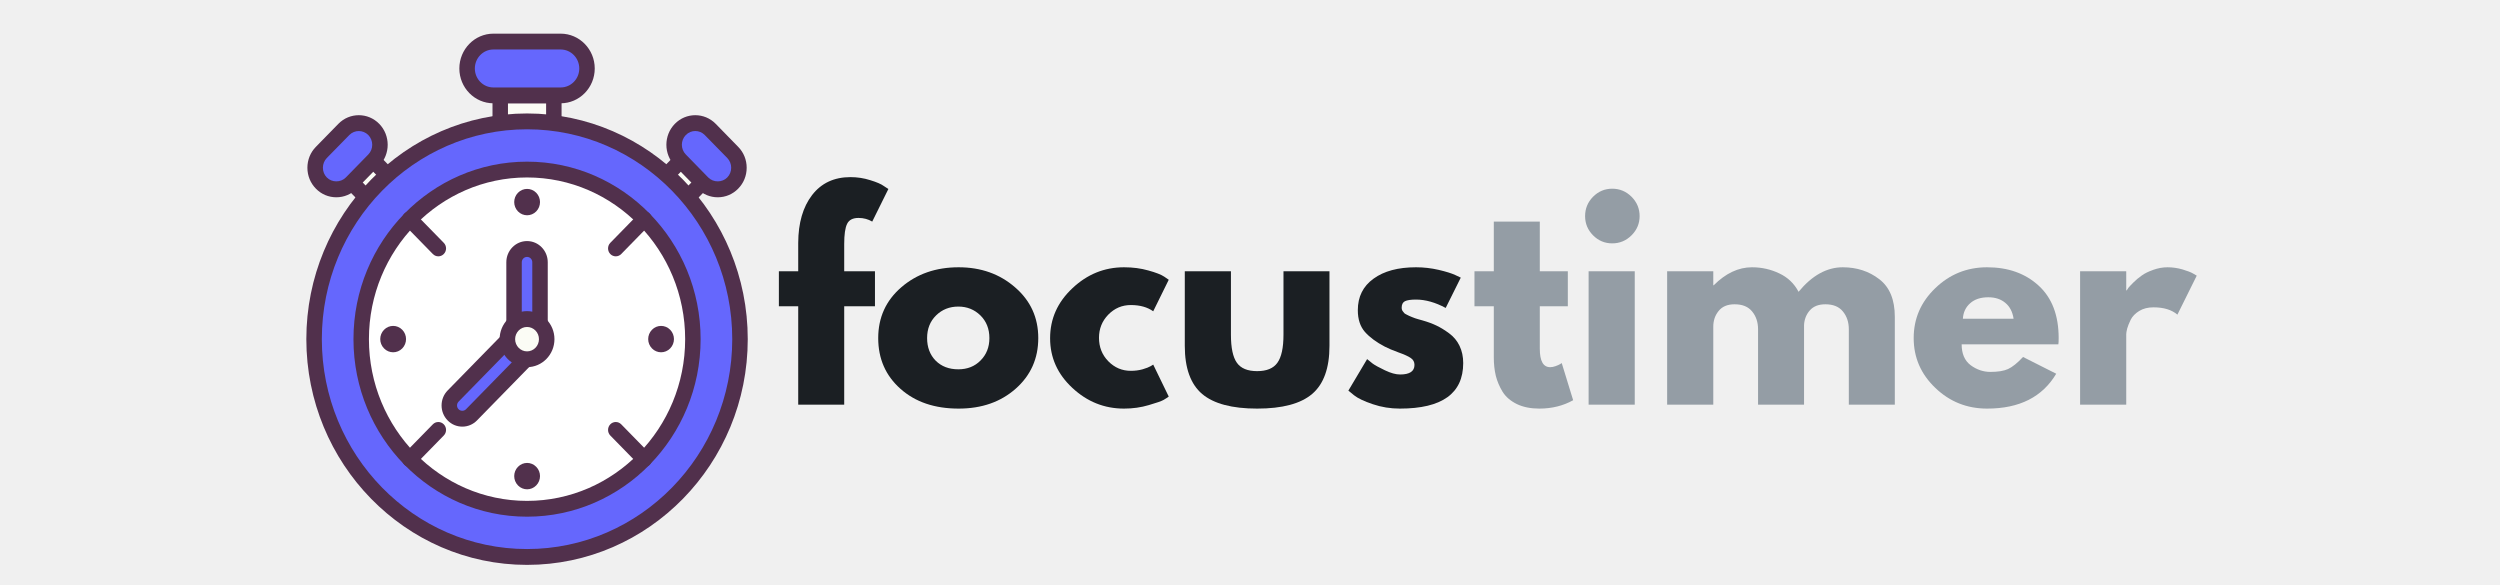
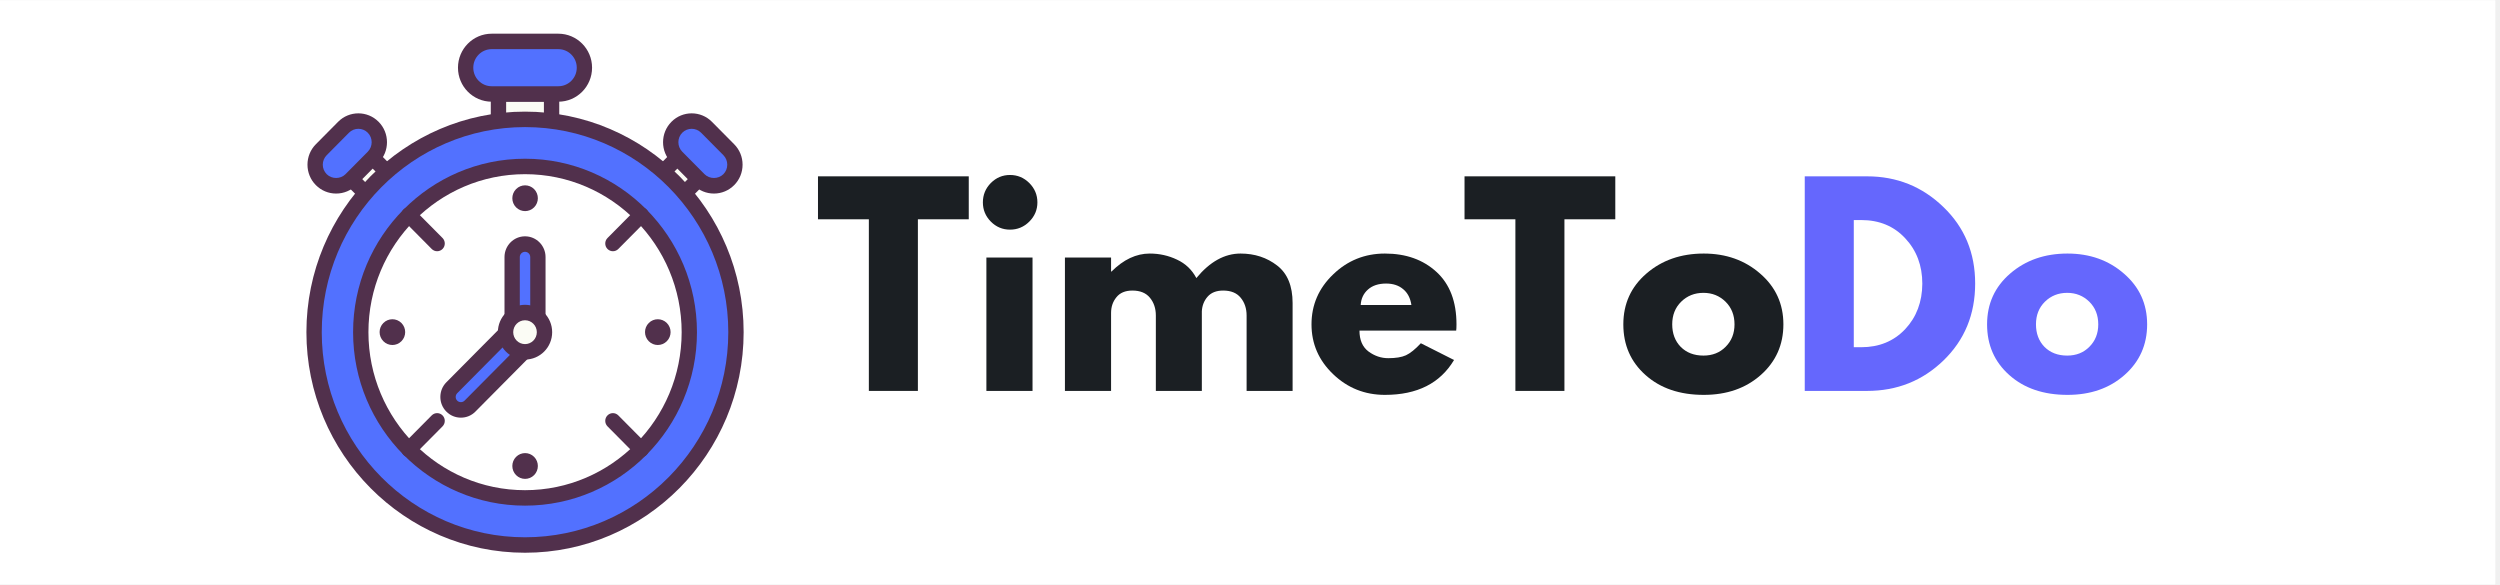
<svg xmlns="http://www.w3.org/2000/svg" width="342" zoomAndPan="magnify" viewBox="0 0 256.5 60" height="80" preserveAspectRatio="xMidYMid meet" version="1.0">
  <defs>
    <g />
-     <clipPath id="ff6c16f9f4">
-       <path d="M 47 3.465 L 62 3.465 L 62 11 L 47 11 Z M 47 3.465 " clip-rule="nonzero" />
+     <clipPath id="ee75128b57">
+       <path d="M 0 0.059 L 256 0.059 L 256 59.941 L 0 59.941 Z M 0 0.059 " clip-rule="nonzero" />
    </clipPath>
-     <clipPath id="2e2099e3d9">
-       <path d="M 31.367 11 L 40 11 L 40 21 L 31.367 21 Z M 31.367 11 " clip-rule="nonzero" />
+     <clipPath id="f413bdd2ae">
+       <path d="M 46 3.465 L 61 3.465 L 61 11 L 46 11 Z M 46 3.465 " clip-rule="nonzero" />
    </clipPath>
-     <clipPath id="f7c59c7a23">
-       <path d="M 68 11 L 76.781 11 L 76.781 21 L 68 21 Z M 68 11 " clip-rule="nonzero" />
+     <clipPath id="7e7f7d62b1">
+       <path d="M 31.367 11 L 40 11 L 40 20 L 31.367 20 Z M 31.367 11 " clip-rule="nonzero" />
    </clipPath>
-     <clipPath id="65f2c49026">
-       <path d="M 32 12 L 76 12 L 76 57.961 L 32 57.961 Z M 32 12 " clip-rule="nonzero" />
+     <clipPath id="babbc86aa0">
+       <path d="M 68 11 L 76.367 11 L 76.367 20 L 68 20 Z M 68 11 " clip-rule="nonzero" />
    </clipPath>
-     <clipPath id="b0eb394f19">
-       <path d="M 31.367 11 L 76.781 11 L 76.781 57.961 L 31.367 57.961 Z M 31.367 11 " clip-rule="nonzero" />
+     <clipPath id="56e4c3adf2">
+       <path d="M 31.367 11 L 76.367 11 L 76.367 56.715 L 31.367 56.715 Z M 31.367 11 " clip-rule="nonzero" />
    </clipPath>
  </defs>
-   <path fill="#fbfcf5" d="M 56.824 13.191 L 51.324 13.191 L 51.324 8.348 L 56.824 8.348 L 56.824 13.191 " fill-opacity="1" fill-rule="nonzero" />
-   <path fill="#51304c" d="M 52.117 12.379 L 56.031 12.379 L 56.031 10.598 L 52.117 10.598 Z M 56.824 14 L 51.324 14 C 50.887 14 50.531 13.637 50.531 13.191 L 50.531 9.785 C 50.531 9.34 50.887 8.973 51.324 8.973 L 56.824 8.973 C 57.262 8.973 57.617 9.34 57.617 9.785 L 57.617 13.191 C 57.617 13.637 57.262 14 56.824 14 " fill-opacity="1" fill-rule="nonzero" />
-   <path fill="#6567fd" d="M 57.527 9.785 L 50.621 9.785 C 49.129 9.785 47.922 8.551 47.922 7.027 C 47.922 5.504 49.129 4.266 50.621 4.266 L 57.527 4.266 C 59.02 4.266 60.227 5.504 60.227 7.027 C 60.227 8.551 59.02 9.785 57.527 9.785 " fill-opacity="1" fill-rule="nonzero" />
-   <g clip-path="url(#ff6c16f9f4)">
-     <path fill="#51304c" d="M 50.621 5.078 C 49.57 5.078 48.719 5.953 48.719 7.027 C 48.719 8.102 49.57 8.973 50.621 8.973 L 57.527 8.973 C 58.578 8.973 59.434 8.102 59.434 7.027 C 59.434 5.953 58.578 5.078 57.527 5.078 Z M 57.527 10.598 L 50.621 10.598 C 48.695 10.598 47.129 8.996 47.129 7.027 C 47.129 5.059 48.695 3.453 50.621 3.453 L 57.527 3.453 C 59.453 3.453 61.02 5.059 61.02 7.027 C 61.02 8.996 59.453 10.598 57.527 10.598 " fill-opacity="1" fill-rule="nonzero" />
+   <g clip-path="url(#ee75128b57)">
+     <path fill="#ffffff" d="M 0 0.059 L 256.5 0.059 L 256.5 67.559 L 0 67.559 Z M 0 0.059 " fill-opacity="1" fill-rule="nonzero" />
+     <path fill="#ffffff" d="M 0 0.059 L 256.5 0.059 L 256.5 60.059 L 0 60.059 Z M 0 0.059 " fill-opacity="1" fill-rule="nonzero" />
+     <path fill="#ffffff" d="M 0 0.059 L 256.5 0.059 L 256.5 60.059 L 0 60.059 Z M 0 0.059 " fill-opacity="1" fill-rule="nonzero" />
  </g>
-   <path fill="#fbfcf5" d="M 67.605 18.773 L 69.809 21.023 L 72.906 17.859 L 70.703 15.605 L 67.605 18.773 " fill-opacity="1" fill-rule="nonzero" />
-   <path fill="#51304c" d="M 68.73 18.773 L 69.809 19.875 L 71.785 17.859 L 70.703 16.754 Z M 69.809 21.836 C 69.598 21.836 69.395 21.75 69.246 21.598 L 67.047 19.348 C 66.734 19.031 66.734 18.516 67.047 18.199 L 70.141 15.031 C 70.453 14.715 70.957 14.715 71.266 15.031 L 73.465 17.281 C 73.777 17.598 73.777 18.113 73.465 18.43 L 70.371 21.598 C 70.223 21.75 70.02 21.836 69.809 21.836 " fill-opacity="1" fill-rule="nonzero" />
-   <path fill="#fbfcf5" d="M 40.543 18.773 L 38.34 21.023 L 35.242 17.859 L 37.445 15.605 L 40.543 18.773 " fill-opacity="1" fill-rule="nonzero" />
-   <path fill="#51304c" d="M 36.363 17.859 L 38.34 19.875 L 39.422 18.773 L 37.445 16.754 Z M 38.34 21.836 C 38.129 21.836 37.926 21.75 37.777 21.598 L 34.684 18.43 C 34.371 18.113 34.371 17.598 34.684 17.281 L 36.883 15.031 C 37.191 14.715 37.695 14.715 38.008 15.031 L 41.102 18.199 C 41.414 18.516 41.414 19.031 41.102 19.348 L 38.902 21.598 C 38.754 21.75 38.551 21.836 38.34 21.836 " fill-opacity="1" fill-rule="nonzero" />
-   <path fill="#6567fd" d="M 38.348 16.426 L 36.043 18.781 C 35.195 19.648 33.82 19.648 32.973 18.781 C 32.121 17.914 32.121 16.508 32.973 15.641 L 35.277 13.281 C 36.125 12.414 37.5 12.414 38.348 13.281 C 39.195 14.148 39.195 15.555 38.348 16.426 " fill-opacity="1" fill-rule="nonzero" />
-   <g clip-path="url(#2e2099e3d9)">
-     <path fill="#51304c" d="M 38.348 16.426 L 38.352 16.426 Z M 36.812 13.445 C 36.461 13.445 36.105 13.582 35.84 13.855 L 33.531 16.211 C 33.27 16.48 33.129 16.836 33.129 17.211 C 33.129 17.586 33.27 17.941 33.531 18.207 C 34.051 18.742 34.961 18.742 35.484 18.207 L 37.789 15.848 C 38.324 15.301 38.324 14.406 37.789 13.855 C 37.52 13.582 37.164 13.445 36.812 13.445 Z M 34.508 20.242 C 33.715 20.242 32.969 19.93 32.41 19.355 C 31.848 18.785 31.539 18.02 31.539 17.211 C 31.539 16.402 31.848 15.637 32.41 15.066 L 34.715 12.707 C 35.871 11.523 37.754 11.523 38.91 12.707 C 40.066 13.891 40.066 15.816 38.91 16.996 L 36.605 19.355 C 36.043 19.93 35.297 20.242 34.508 20.242 " fill-opacity="1" fill-rule="nonzero" />
+   <path fill="#fbfcf5" d="M 56.594 12.969 L 51.141 12.969 L 51.141 8.238 L 56.594 8.238 L 56.594 12.969 " fill-opacity="1" fill-rule="nonzero" />
+   <path fill="#51304c" d="M 51.93 12.176 L 55.805 12.176 L 55.805 10.434 L 51.93 10.434 Z M 56.594 13.762 L 51.141 13.762 C 50.707 13.762 50.355 13.406 50.355 12.969 L 50.355 9.641 C 50.355 9.203 50.707 8.848 51.141 8.848 L 56.594 8.848 C 57.027 8.848 57.379 9.203 57.379 9.641 L 57.379 12.969 C 57.379 13.406 57.027 13.762 56.594 13.762 " fill-opacity="1" fill-rule="nonzero" />
+   <path fill="#5271ff" d="M 57.289 9.641 L 50.445 9.641 C 48.969 9.641 47.773 8.434 47.773 6.945 C 47.773 5.457 48.969 4.25 50.445 4.25 L 57.289 4.25 C 58.766 4.25 59.961 5.457 59.961 6.945 C 59.961 8.434 58.766 9.641 57.289 9.641 " fill-opacity="1" fill-rule="nonzero" />
+   <g clip-path="url(#f413bdd2ae)">
+     <path fill="#51304c" d="M 50.445 5.043 C 49.406 5.043 48.559 5.898 48.559 6.945 C 48.559 7.996 49.406 8.848 50.445 8.848 L 57.289 8.848 C 58.328 8.848 59.176 7.996 59.176 6.945 C 59.176 5.898 58.328 5.043 57.289 5.043 Z M 57.289 10.434 L 50.445 10.434 C 48.539 10.434 46.988 8.871 46.988 6.945 C 46.988 5.02 48.539 3.457 50.445 3.457 L 57.289 3.457 C 59.195 3.457 60.746 5.02 60.746 6.945 C 60.746 8.871 59.195 10.434 57.289 10.434 " fill-opacity="1" fill-rule="nonzero" />
  </g>
-   <path fill="#6567fd" d="M 69.801 16.426 L 72.105 18.781 C 72.953 19.648 74.328 19.648 75.176 18.781 C 76.027 17.914 76.027 16.508 75.176 15.641 L 72.871 13.281 C 72.023 12.414 70.648 12.414 69.801 13.281 C 68.953 14.148 68.953 15.555 69.801 16.426 " fill-opacity="1" fill-rule="nonzero" />
-   <g clip-path="url(#f7c59c7a23)">
-     <path fill="#51304c" d="M 70.363 15.848 L 72.664 18.207 C 73.188 18.742 74.098 18.742 74.617 18.207 C 74.879 17.941 75.02 17.586 75.02 17.211 C 75.02 16.836 74.879 16.48 74.617 16.211 L 72.309 13.855 C 71.773 13.305 70.898 13.305 70.363 13.855 C 69.824 14.406 69.824 15.301 70.363 15.848 Z M 73.641 20.242 C 72.852 20.242 72.105 19.93 71.543 19.355 L 69.238 16.996 C 68.082 15.816 68.082 13.891 69.238 12.707 C 70.395 11.523 72.277 11.523 73.434 12.707 L 75.738 15.066 C 76.301 15.637 76.609 16.402 76.609 17.211 C 76.609 18.02 76.301 18.785 75.738 19.355 C 75.18 19.93 74.434 20.242 73.641 20.242 " fill-opacity="1" fill-rule="nonzero" />
+   <path fill="#fbfcf5" d="M 67.273 18.422 L 69.453 20.621 L 72.523 17.527 L 70.34 15.328 L 67.273 18.422 " fill-opacity="1" fill-rule="nonzero" />
+   <path fill="#51304c" d="M 68.383 18.422 L 69.453 19.5 L 71.41 17.527 L 70.34 16.449 Z M 69.453 21.414 C 69.242 21.414 69.047 21.332 68.898 21.184 L 66.719 18.984 C 66.41 18.676 66.41 18.172 66.719 17.863 L 69.785 14.766 C 70.094 14.457 70.59 14.457 70.895 14.766 L 73.078 16.965 C 73.383 17.277 73.383 17.777 73.078 18.09 L 70.008 21.184 C 69.863 21.332 69.66 21.414 69.453 21.414 " fill-opacity="1" fill-rule="nonzero" />
+   <path fill="#fbfcf5" d="M 40.465 18.422 L 38.281 20.621 L 35.215 17.527 L 37.395 15.328 L 40.465 18.422 " fill-opacity="1" fill-rule="nonzero" />
+   <path fill="#51304c" d="M 36.324 17.527 L 38.281 19.5 L 39.352 18.422 L 37.395 16.449 Z M 38.281 21.414 C 38.074 21.414 37.871 21.332 37.727 21.184 L 34.66 18.09 C 34.352 17.777 34.352 17.277 34.66 16.965 L 36.84 14.766 C 37.145 14.457 37.641 14.457 37.949 14.766 L 41.02 17.863 C 41.324 18.172 41.324 18.676 41.02 18.984 L 38.836 21.184 C 38.691 21.332 38.492 21.414 38.281 21.414 " fill-opacity="1" fill-rule="nonzero" />
+   <path fill="#5271ff" d="M 38.289 16.129 L 36.004 18.43 C 35.168 19.281 33.801 19.281 32.965 18.43 C 32.121 17.586 32.121 16.211 32.965 15.363 L 35.246 13.055 C 36.086 12.211 37.449 12.211 38.289 13.055 C 39.129 13.906 39.129 15.277 38.289 16.129 " fill-opacity="1" fill-rule="nonzero" />
+   <g clip-path="url(#7e7f7d62b1)">
+     <path fill="#51304c" d="M 38.289 16.129 L 38.293 16.129 Z M 36.77 13.215 C 36.418 13.215 36.07 13.348 35.805 13.617 L 33.52 15.922 C 33.262 16.184 33.117 16.527 33.117 16.895 C 33.117 17.266 33.262 17.609 33.52 17.871 C 34.035 18.391 34.934 18.391 35.449 17.871 L 37.734 15.566 C 38.266 15.027 38.266 14.156 37.734 13.617 C 37.469 13.348 37.117 13.215 36.77 13.215 Z M 34.484 19.859 C 33.699 19.859 32.961 19.551 32.406 18.992 C 31.852 18.434 31.547 17.688 31.547 16.895 C 31.547 16.105 31.852 15.359 32.406 14.801 L 34.691 12.496 C 35.836 11.34 37.699 11.34 38.844 12.496 C 39.992 13.652 39.992 15.531 38.844 16.688 L 36.562 18.992 C 36.008 19.551 35.27 19.859 34.484 19.859 " fill-opacity="1" fill-rule="nonzero" />
  </g>
-   <g clip-path="url(#65f2c49026)">
-     <path fill="#6567fd" d="M 75.922 34.797 C 75.922 47.141 66.141 57.145 54.074 57.145 C 42.008 57.145 32.227 47.141 32.227 34.797 C 32.227 22.457 42.008 12.453 54.074 12.453 C 66.141 12.453 75.922 22.457 75.922 34.797 " fill-opacity="1" fill-rule="nonzero" />
+   <path fill="#5271ff" d="M 69.445 16.129 L 71.73 18.43 C 72.57 19.281 73.934 19.281 74.773 18.43 C 75.613 17.586 75.613 16.211 74.773 15.363 L 72.488 13.055 C 71.648 12.211 70.285 12.211 69.445 13.055 C 68.605 13.906 68.605 15.277 69.445 16.129 " fill-opacity="1" fill-rule="nonzero" />
+   <g clip-path="url(#babbc86aa0)">
+     <path fill="#51304c" d="M 70 15.566 L 72.285 17.871 C 72.801 18.391 73.699 18.391 74.219 17.871 C 74.477 17.609 74.617 17.266 74.617 16.895 C 74.617 16.527 74.477 16.184 74.219 15.922 L 71.934 13.617 C 71.398 13.082 70.535 13.082 70 13.617 C 69.469 14.156 69.469 15.027 70 15.566 Z M 73.25 19.859 C 72.465 19.859 71.727 19.551 71.172 18.992 L 68.891 16.688 C 67.742 15.531 67.742 13.652 68.891 12.496 C 70.035 11.34 71.898 11.34 73.043 12.496 L 75.328 14.801 C 75.883 15.359 76.188 16.105 76.188 16.895 C 76.188 17.688 75.883 18.434 75.328 18.992 C 74.773 19.551 74.035 19.859 73.25 19.859 " fill-opacity="1" fill-rule="nonzero" />
  </g>
-   <path fill="#ffffff" d="M 71.09 34.797 C 71.09 44.41 63.473 52.199 54.074 52.199 C 44.676 52.199 37.059 44.41 37.059 34.797 C 37.059 25.188 44.676 17.398 54.074 17.398 C 63.473 17.398 71.09 25.188 71.09 34.797 " fill-opacity="1" fill-rule="nonzero" />
-   <path fill="#51304c" d="M 45.531 26.062 C 45.223 26.379 44.719 26.379 44.41 26.062 L 41.48 23.066 C 41.172 22.75 41.172 22.234 41.48 21.918 C 41.789 21.602 42.293 21.602 42.602 21.918 L 45.531 24.914 C 45.844 25.23 45.844 25.746 45.531 26.062 " fill-opacity="1" fill-rule="nonzero" />
-   <path fill="#51304c" d="M 45.531 44.684 L 42.602 47.68 C 42.293 47.996 41.789 47.996 41.48 47.68 C 41.172 47.363 41.172 46.848 41.48 46.531 L 44.41 43.535 C 44.719 43.219 45.223 43.219 45.531 43.535 C 45.844 43.852 45.844 44.367 45.531 44.684 " fill-opacity="1" fill-rule="nonzero" />
-   <path fill="#51304c" d="M 62.617 26.062 C 62.926 26.379 63.43 26.379 63.738 26.062 L 66.668 23.066 C 66.977 22.75 66.977 22.234 66.668 21.918 C 66.359 21.602 65.855 21.602 65.547 21.918 L 62.617 24.914 C 62.309 25.23 62.309 25.746 62.617 26.062 " fill-opacity="1" fill-rule="nonzero" />
-   <path fill="#51304c" d="M 62.617 44.684 L 65.547 47.68 C 65.855 47.996 66.359 47.996 66.668 47.68 C 66.977 47.363 66.977 46.848 66.668 46.531 L 63.738 43.535 C 63.43 43.219 62.926 43.219 62.617 43.535 C 62.309 43.852 62.309 44.367 62.617 44.684 " fill-opacity="1" fill-rule="nonzero" />
-   <path fill="#6567fd" d="M 55.406 33.277 L 52.742 33.277 L 52.742 26.906 C 52.742 26.156 53.34 25.547 54.074 25.547 C 54.809 25.547 55.406 26.156 55.406 26.906 L 55.406 33.277 " fill-opacity="1" fill-rule="nonzero" />
-   <path fill="#6567fd" d="M 52.285 34.707 L 54.172 36.633 L 48.375 42.562 C 47.855 43.098 47.008 43.098 46.488 42.562 C 45.969 42.031 45.969 41.168 46.488 40.637 L 52.285 34.707 " fill-opacity="1" fill-rule="nonzero" />
-   <path fill="#51304c" d="M 54.074 18.207 C 45.129 18.207 37.852 25.648 37.852 34.797 C 37.852 43.949 45.129 51.391 54.074 51.391 C 63.02 51.391 70.297 43.949 70.297 34.797 C 70.297 25.648 63.02 18.207 54.074 18.207 Z M 54.074 53.012 C 44.254 53.012 36.266 44.844 36.266 34.797 C 36.266 24.754 44.254 16.586 54.074 16.586 C 63.895 16.586 71.883 24.754 71.883 34.797 C 71.883 44.844 63.895 53.012 54.074 53.012 " fill-opacity="1" fill-rule="nonzero" />
-   <path fill="#51304c" d="M 55.016 21.691 C 54.5 22.219 53.664 22.219 53.145 21.691 C 52.629 21.16 52.629 20.305 53.145 19.777 C 53.664 19.25 54.5 19.25 55.016 19.777 C 55.535 20.305 55.535 21.16 55.016 21.691 " fill-opacity="1" fill-rule="nonzero" />
-   <path fill="#51304c" d="M 55.016 47.895 C 54.5 47.363 53.664 47.363 53.145 47.895 C 52.629 48.418 52.629 49.277 53.145 49.805 C 53.664 50.336 54.5 50.336 55.016 49.805 C 55.535 49.277 55.535 48.418 55.016 47.895 " fill-opacity="1" fill-rule="nonzero" />
-   <path fill="#51304c" d="M 41.273 33.836 C 41.789 34.363 41.789 35.219 41.273 35.746 C 40.758 36.277 39.918 36.277 39.402 35.746 C 38.883 35.219 38.883 34.363 39.402 33.836 C 39.918 33.305 40.758 33.305 41.273 33.836 " fill-opacity="1" fill-rule="nonzero" />
-   <path fill="#51304c" d="M 66.891 33.836 C 66.375 34.363 66.375 35.219 66.891 35.746 C 67.406 36.277 68.246 36.277 68.762 35.746 C 69.277 35.219 69.277 34.363 68.762 33.836 C 68.246 33.305 67.406 33.305 66.891 33.836 " fill-opacity="1" fill-rule="nonzero" />
-   <g clip-path="url(#b0eb394f19)">
-     <path fill="#51304c" d="M 54.074 13.266 C 42.465 13.266 33.02 22.926 33.02 34.797 C 33.02 46.672 42.465 56.332 54.074 56.332 C 65.684 56.332 75.129 46.672 75.129 34.797 C 75.129 22.926 65.684 13.266 54.074 13.266 Z M 54.074 57.957 C 41.59 57.957 31.43 47.566 31.43 34.797 C 31.43 22.031 41.59 11.641 54.074 11.641 C 66.559 11.641 76.719 22.031 76.719 34.797 C 76.719 47.566 66.559 57.957 54.074 57.957 " fill-opacity="1" fill-rule="nonzero" />
+   <path fill="#5271ff" d="M 75.512 34.082 C 75.512 46.141 65.82 55.918 53.867 55.918 C 41.914 55.918 32.223 46.141 32.223 34.082 C 32.223 22.023 41.914 12.246 53.867 12.246 C 65.82 12.246 75.512 22.023 75.512 34.082 " fill-opacity="1" fill-rule="nonzero" />
+   <path fill="#ffffff" d="M 70.723 34.082 C 70.723 43.473 63.176 51.086 53.867 51.086 C 44.559 51.086 37.012 43.473 37.012 34.082 C 37.012 24.691 44.559 17.078 53.867 17.078 C 63.176 17.078 70.723 24.691 70.723 34.082 " fill-opacity="1" fill-rule="nonzero" />
+   <path fill="#51304c" d="M 45.406 25.543 C 45.098 25.855 44.602 25.855 44.293 25.543 L 41.391 22.617 C 41.086 22.309 41.086 21.805 41.391 21.496 C 41.699 21.188 42.195 21.188 42.504 21.496 L 45.406 24.422 C 45.711 24.734 45.711 25.234 45.406 25.543 " fill-opacity="1" fill-rule="nonzero" />
+   <path fill="#51304c" d="M 45.406 43.742 L 42.504 46.668 C 42.195 46.977 41.699 46.977 41.391 46.668 C 41.086 46.359 41.086 45.855 41.391 45.547 L 44.293 42.621 C 44.602 42.309 45.098 42.309 45.406 42.621 C 45.711 42.93 45.711 43.43 45.406 43.742 " fill-opacity="1" fill-rule="nonzero" />
+   <path fill="#51304c" d="M 62.328 25.543 C 62.637 25.855 63.133 25.855 63.441 25.543 L 66.344 22.617 C 66.648 22.309 66.648 21.805 66.344 21.496 C 66.035 21.188 65.539 21.188 65.23 21.496 L 62.328 24.422 C 62.023 24.734 62.023 25.234 62.328 25.543 " fill-opacity="1" fill-rule="nonzero" />
+   <path fill="#51304c" d="M 62.328 43.742 L 65.23 46.668 C 65.539 46.977 66.035 46.977 66.344 46.668 C 66.648 46.359 66.648 45.855 66.344 45.547 L 63.441 42.621 C 63.133 42.309 62.637 42.309 62.328 42.621 C 62.023 42.93 62.023 43.43 62.328 43.742 " fill-opacity="1" fill-rule="nonzero" />
+   <path fill="#5271ff" d="M 55.188 32.594 L 52.547 32.594 L 52.547 26.371 C 52.547 25.637 53.137 25.039 53.867 25.039 C 54.598 25.039 55.188 25.637 55.188 26.371 L 55.188 32.594 " fill-opacity="1" fill-rule="nonzero" />
+   <path fill="#5271ff" d="M 52.098 33.992 L 53.965 35.875 L 48.219 41.668 C 47.707 42.191 46.871 42.191 46.352 41.668 C 45.836 41.148 45.836 40.305 46.352 39.785 L 52.098 33.992 " fill-opacity="1" fill-rule="nonzero" />
+   <path fill="#51304c" d="M 53.867 17.871 C 45.008 17.871 37.801 25.141 37.801 34.082 C 37.801 43.023 45.008 50.293 53.867 50.293 C 62.73 50.293 69.938 43.023 69.938 34.082 C 69.938 25.141 62.73 17.871 53.867 17.871 Z M 53.867 51.879 C 44.141 51.879 36.227 43.895 36.227 34.082 C 36.227 24.27 44.141 16.285 53.867 16.285 C 63.594 16.285 71.508 24.27 71.508 34.082 C 71.508 43.895 63.594 51.879 53.867 51.879 " fill-opacity="1" fill-rule="nonzero" />
+   <path fill="#51304c" d="M 54.801 21.273 C 54.289 21.789 53.461 21.789 52.949 21.273 C 52.438 20.758 52.438 19.922 52.949 19.402 C 53.461 18.887 54.289 18.887 54.801 19.402 C 55.312 19.922 55.312 20.758 54.801 21.273 " fill-opacity="1" fill-rule="nonzero" />
+   <path fill="#51304c" d="M 54.801 46.875 C 54.289 46.359 53.461 46.359 52.949 46.875 C 52.438 47.391 52.438 48.23 52.949 48.746 C 53.461 49.262 54.289 49.262 54.801 48.746 C 55.312 48.23 55.312 47.391 54.801 46.875 " fill-opacity="1" fill-rule="nonzero" />
+   <path fill="#51304c" d="M 41.188 33.141 C 41.699 33.656 41.699 34.492 41.188 35.008 C 40.676 35.527 39.844 35.527 39.332 35.008 C 38.82 34.492 38.82 33.656 39.332 33.141 C 39.844 32.625 40.676 32.625 41.188 33.141 " fill-opacity="1" fill-rule="nonzero" />
+   <path fill="#51304c" d="M 66.562 33.141 C 66.051 33.656 66.051 34.492 66.562 35.008 C 67.074 35.527 67.906 35.527 68.418 35.008 C 68.93 34.492 68.93 33.656 68.418 33.141 C 67.906 32.625 67.074 32.625 66.562 33.141 " fill-opacity="1" fill-rule="nonzero" />
+   <g clip-path="url(#56e4c3adf2)">
+     <path fill="#51304c" d="M 53.867 13.039 C 42.367 13.039 33.012 22.48 33.012 34.082 C 33.012 45.684 42.367 55.125 53.867 55.125 C 65.367 55.125 74.723 45.684 74.723 34.082 C 74.723 22.48 65.367 13.039 53.867 13.039 Z M 53.867 56.711 C 41.5 56.711 31.438 46.559 31.438 34.082 C 31.438 21.605 41.5 11.453 53.867 11.453 C 66.234 11.453 76.297 21.605 76.297 34.082 C 76.297 46.559 66.234 56.711 53.867 56.711 " fill-opacity="1" fill-rule="nonzero" />
  </g>
-   <path fill="#51304c" d="M 53.535 32.465 L 54.613 32.465 L 54.613 26.906 C 54.613 26.602 54.371 26.359 54.074 26.359 C 53.777 26.359 53.535 26.602 53.535 26.906 Z M 55.406 34.09 L 52.742 34.09 C 52.305 34.09 51.949 33.727 51.949 33.277 L 51.949 26.906 C 51.949 25.707 52.902 24.734 54.074 24.734 C 55.246 24.734 56.199 25.707 56.199 26.906 L 56.199 33.277 C 56.199 33.727 55.844 34.09 55.406 34.09 " fill-opacity="1" fill-rule="nonzero" />
-   <path fill="#51304c" d="M 52.285 35.855 L 47.051 41.207 C 46.949 41.312 46.891 41.453 46.891 41.598 C 46.891 41.746 46.949 41.887 47.051 41.988 C 47.254 42.199 47.609 42.199 47.812 41.988 L 53.051 36.633 Z M 47.434 43.773 C 46.863 43.773 46.328 43.547 45.93 43.137 C 45.527 42.727 45.305 42.18 45.305 41.598 C 45.305 41.02 45.527 40.473 45.93 40.059 L 51.727 34.133 C 52.035 33.816 52.539 33.816 52.848 34.133 L 54.734 36.062 C 54.883 36.215 54.965 36.418 54.965 36.633 C 54.965 36.848 54.883 37.055 54.734 37.207 L 48.938 43.137 C 48.535 43.547 48 43.773 47.434 43.773 " fill-opacity="1" fill-rule="nonzero" />
-   <path fill="#fbfcf5" d="M 56.09 34.797 C 56.09 35.938 55.188 36.863 54.074 36.863 C 52.961 36.863 52.059 35.938 52.059 34.797 C 52.059 33.66 52.961 32.734 54.074 32.734 C 55.188 32.734 56.09 33.66 56.09 34.797 " fill-opacity="1" fill-rule="nonzero" />
-   <path fill="#51304c" d="M 54.074 33.547 C 53.402 33.547 52.852 34.109 52.852 34.797 C 52.852 35.488 53.402 36.051 54.074 36.051 C 54.75 36.051 55.297 35.488 55.297 34.797 C 55.297 34.109 54.75 33.547 54.074 33.547 Z M 54.074 37.672 C 52.523 37.672 51.262 36.383 51.262 34.797 C 51.262 33.215 52.523 31.922 54.074 31.922 C 55.625 31.922 56.887 33.215 56.887 34.797 C 56.887 36.383 55.625 37.672 54.074 37.672 " fill-opacity="1" fill-rule="nonzero" />
+   <path fill="#51304c" d="M 53.332 31.801 L 54.402 31.801 L 54.402 26.371 C 54.402 26.074 54.164 25.836 53.867 25.836 C 53.574 25.836 53.332 26.074 53.332 26.371 Z M 55.188 33.387 L 52.547 33.387 C 52.113 33.387 51.762 33.031 51.762 32.594 L 51.762 26.371 C 51.762 25.199 52.707 24.246 53.867 24.246 C 55.027 24.246 55.973 25.199 55.973 26.371 L 55.973 32.594 C 55.973 33.031 55.621 33.387 55.188 33.387 " fill-opacity="1" fill-rule="nonzero" />
+   <path fill="#51304c" d="M 52.098 35.113 L 46.91 40.344 C 46.809 40.449 46.754 40.582 46.754 40.727 C 46.754 40.871 46.809 41.008 46.91 41.105 C 47.109 41.312 47.465 41.312 47.664 41.105 L 52.852 35.875 Z M 47.289 42.852 C 46.723 42.852 46.195 42.633 45.797 42.23 C 45.398 41.828 45.18 41.297 45.18 40.727 C 45.18 40.16 45.398 39.625 45.797 39.223 L 51.543 33.43 C 51.848 33.121 52.348 33.121 52.652 33.43 L 54.52 35.316 C 54.668 35.465 54.75 35.664 54.75 35.875 C 54.75 36.086 54.668 36.289 54.52 36.438 L 48.777 42.23 C 48.379 42.633 47.852 42.852 47.289 42.852 " fill-opacity="1" fill-rule="nonzero" />
+   <path fill="#fbfcf5" d="M 55.867 34.082 C 55.867 35.195 54.973 36.098 53.867 36.098 C 52.766 36.098 51.867 35.195 51.867 34.082 C 51.867 32.969 52.766 32.066 53.867 32.066 C 54.973 32.066 55.867 32.969 55.867 34.082 " fill-opacity="1" fill-rule="nonzero" />
+   <path fill="#51304c" d="M 53.867 32.859 C 53.199 32.859 52.656 33.406 52.656 34.082 C 52.656 34.758 53.199 35.305 53.867 35.305 C 54.535 35.305 55.078 34.758 55.078 34.082 C 55.078 33.406 54.535 32.859 53.867 32.859 Z M 53.867 36.891 C 52.332 36.891 51.082 35.633 51.082 34.082 C 51.082 32.531 52.332 31.273 53.867 31.273 C 55.402 31.273 56.652 32.531 56.652 34.082 C 56.652 35.633 55.402 36.891 53.867 36.891 " fill-opacity="1" fill-rule="nonzero" />
  <g fill="#1b1f23" fill-opacity="1">
-     <g transform="translate(79.4908, 41.51651)">
+     <g transform="translate(83.70613, 40.10821)">
      <g>
-         <path d="M 2.406 -13.688 L 2.406 -16.594 C 2.414 -18.645 2.891 -20.281 3.828 -21.5 C 4.773 -22.727 6.086 -23.344 7.766 -23.344 C 8.473 -23.344 9.148 -23.238 9.797 -23.031 C 10.453 -22.832 10.922 -22.629 11.203 -22.422 L 11.656 -22.125 L 10 -18.781 C 9.582 -19.031 9.113 -19.156 8.594 -19.156 C 8.008 -19.156 7.617 -18.953 7.422 -18.547 C 7.223 -18.148 7.125 -17.457 7.125 -16.469 L 7.125 -13.688 L 10.281 -13.688 L 10.281 -10.094 L 7.125 -10.094 L 7.125 0 L 2.406 0 L 2.406 -10.094 L 0.422 -10.094 L 0.422 -13.688 Z M 2.406 -13.688 " />
+         <path d="M 0.219 -17.609 L 0.219 -22.016 L 15.688 -22.016 L 15.688 -17.609 L 10.469 -17.609 L 10.469 0 L 5.438 0 L 5.438 -17.609 Z M 0.219 -17.609 " />
      </g>
    </g>
  </g>
  <g fill="#1b1f23" fill-opacity="1">
-     <g transform="translate(89.49599, 41.51651)">
+     <g transform="translate(99.6095, 40.10821)">
+       <g>
+         <path d="M 2.047 -21.328 C 2.598 -21.879 3.254 -22.156 4.016 -22.156 C 4.785 -22.156 5.445 -21.879 6 -21.328 C 6.551 -20.773 6.828 -20.113 6.828 -19.344 C 6.828 -18.582 6.551 -17.926 6 -17.375 C 5.445 -16.82 4.785 -16.547 4.016 -16.547 C 3.254 -16.547 2.598 -16.82 2.047 -17.375 C 1.504 -17.926 1.234 -18.582 1.234 -19.344 C 1.234 -20.113 1.504 -20.773 2.047 -21.328 Z M 1.594 -13.688 L 1.594 0 L 6.328 0 L 6.328 -13.688 Z M 1.594 -13.688 " />
+       </g>
+     </g>
+   </g>
+   <g fill="#1b1f23" fill-opacity="1">
+     <g transform="translate(107.6679, 40.10821)">
+       <g>
+         <path d="M 1.594 0 L 1.594 -13.688 L 6.328 -13.688 L 6.328 -12.25 L 6.375 -12.25 C 7.602 -13.477 8.91 -14.094 10.297 -14.094 C 11.297 -14.094 12.227 -13.883 13.094 -13.469 C 13.969 -13.062 14.629 -12.43 15.078 -11.578 C 16.461 -13.254 17.973 -14.094 19.609 -14.094 C 21.066 -14.094 22.32 -13.68 23.375 -12.859 C 24.426 -12.047 24.953 -10.766 24.953 -9.016 L 24.953 0 L 20.234 0 L 20.234 -7.734 C 20.234 -8.461 20.031 -9.07 19.625 -9.562 C 19.227 -10.051 18.629 -10.297 17.828 -10.297 C 17.129 -10.297 16.598 -10.086 16.234 -9.672 C 15.867 -9.254 15.672 -8.754 15.641 -8.172 L 15.641 0 L 10.922 0 L 10.922 -7.734 C 10.922 -8.461 10.719 -9.07 10.312 -9.562 C 9.914 -10.051 9.316 -10.297 8.516 -10.297 C 7.785 -10.297 7.238 -10.066 6.875 -9.609 C 6.508 -9.16 6.328 -8.625 6.328 -8 L 6.328 0 Z M 1.594 0 " />
+       </g>
+     </g>
+   </g>
+   <g fill="#1b1f23" fill-opacity="1">
+     <g transform="translate(133.9512, 40.10821)">
+       <g>
+         <path d="M 15.453 -6.188 L 5.531 -6.188 C 5.531 -5.227 5.836 -4.516 6.453 -4.047 C 7.078 -3.586 7.754 -3.359 8.484 -3.359 C 9.254 -3.359 9.859 -3.457 10.297 -3.656 C 10.742 -3.863 11.254 -4.273 11.828 -4.891 L 15.234 -3.172 C 13.816 -0.785 11.453 0.406 8.141 0.406 C 6.078 0.406 4.305 -0.301 2.828 -1.719 C 1.348 -3.133 0.609 -4.836 0.609 -6.828 C 0.609 -8.828 1.348 -10.535 2.828 -11.953 C 4.305 -13.379 6.078 -14.094 8.141 -14.094 C 10.305 -14.094 12.07 -13.461 13.438 -12.203 C 14.801 -10.953 15.484 -9.16 15.484 -6.828 C 15.484 -6.516 15.473 -6.301 15.453 -6.188 Z M 5.656 -8.812 L 10.859 -8.812 C 10.754 -9.52 10.473 -10.062 10.016 -10.438 C 9.566 -10.82 8.984 -11.016 8.266 -11.016 C 7.484 -11.016 6.863 -10.812 6.406 -10.406 C 5.945 -10 5.695 -9.469 5.656 -8.812 Z M 5.656 -8.812 " />
+       </g>
+     </g>
+   </g>
+   <g fill="#1b1f23" fill-opacity="1">
+     <g transform="translate(150.0413, 40.10821)">
+       <g>
+         <path d="M 0.219 -17.609 L 0.219 -22.016 L 15.688 -22.016 L 15.688 -17.609 L 10.469 -17.609 L 10.469 0 L 5.438 0 L 5.438 -17.609 Z M 0.219 -17.609 " />
+       </g>
+     </g>
+   </g>
+   <g fill="#1b1f23" fill-opacity="1">
+     <g transform="translate(165.9447, 40.10821)">
      <g>
        <path d="M 2.891 -1.625 C 1.367 -2.977 0.609 -4.711 0.609 -6.828 C 0.609 -8.941 1.398 -10.68 2.984 -12.047 C 4.566 -13.41 6.523 -14.094 8.859 -14.094 C 11.148 -14.094 13.082 -13.406 14.656 -12.031 C 16.238 -10.664 17.031 -8.93 17.031 -6.828 C 17.031 -4.734 16.258 -3.004 14.719 -1.641 C 13.176 -0.273 11.223 0.406 8.859 0.406 C 6.398 0.406 4.41 -0.27 2.891 -1.625 Z M 6.547 -9.156 C 5.93 -8.551 5.625 -7.773 5.625 -6.828 C 5.625 -5.891 5.914 -5.117 6.5 -4.516 C 7.094 -3.922 7.867 -3.625 8.828 -3.625 C 9.754 -3.625 10.516 -3.926 11.109 -4.531 C 11.711 -5.133 12.016 -5.898 12.016 -6.828 C 12.016 -7.773 11.707 -8.551 11.094 -9.156 C 10.477 -9.758 9.723 -10.062 8.828 -10.062 C 7.922 -10.062 7.16 -9.758 6.547 -9.156 Z M 6.547 -9.156 " />
      </g>
    </g>
  </g>
-   <g fill="#1b1f23" fill-opacity="1">
-     <g transform="translate(107.1318, 41.51651)">
+   <g fill="#6567fd" fill-opacity="1">
+     <g transform="translate(183.5733, 40.10821)">
      <g>
-         <path d="M 8.891 -10.219 C 7.992 -10.219 7.223 -9.891 6.578 -9.234 C 5.941 -8.578 5.625 -7.785 5.625 -6.859 C 5.625 -5.91 5.941 -5.109 6.578 -4.453 C 7.223 -3.797 7.992 -3.469 8.891 -3.469 C 9.316 -3.469 9.719 -3.52 10.094 -3.625 C 10.477 -3.738 10.758 -3.848 10.938 -3.953 L 11.188 -4.109 L 12.781 -0.828 C 12.656 -0.734 12.477 -0.617 12.25 -0.484 C 12.031 -0.359 11.523 -0.18 10.734 0.047 C 9.941 0.285 9.094 0.406 8.188 0.406 C 6.176 0.406 4.41 -0.301 2.891 -1.719 C 1.367 -3.133 0.609 -4.832 0.609 -6.812 C 0.609 -8.801 1.367 -10.508 2.891 -11.938 C 4.41 -13.375 6.176 -14.094 8.188 -14.094 C 9.094 -14.094 9.926 -13.984 10.688 -13.766 C 11.457 -13.555 12.004 -13.344 12.328 -13.125 L 12.781 -12.812 L 11.188 -9.578 C 10.594 -10.004 9.828 -10.219 8.891 -10.219 Z M 8.891 -10.219 " />
+         <path d="M 1.594 -22.016 L 7.984 -22.016 C 11.035 -22.016 13.645 -20.969 15.812 -18.875 C 17.988 -16.789 19.078 -14.172 19.078 -11.016 C 19.078 -7.848 17.992 -5.219 15.828 -3.125 C 13.672 -1.039 11.055 0 7.984 0 L 1.594 0 Z M 6.625 -4.484 L 7.391 -4.484 C 9.223 -4.484 10.723 -5.098 11.891 -6.328 C 13.055 -7.566 13.645 -9.125 13.656 -11 C 13.656 -12.863 13.07 -14.414 11.906 -15.656 C 10.75 -16.906 9.242 -17.531 7.391 -17.531 L 6.625 -17.531 Z M 6.625 -4.484 " />
      </g>
    </g>
  </g>
-   <g fill="#1b1f23" fill-opacity="1">
-     <g transform="translate(120.2319, 41.51651)">
+   <g fill="#6567fd" fill-opacity="1">
+     <g transform="translate(203.2657, 40.10821)">
      <g>
-         <path d="M 6.062 -13.688 L 6.062 -7.172 C 6.062 -5.828 6.266 -4.867 6.672 -4.297 C 7.078 -3.723 7.77 -3.438 8.75 -3.438 C 9.727 -3.438 10.422 -3.723 10.828 -4.297 C 11.242 -4.867 11.453 -5.828 11.453 -7.172 L 11.453 -13.688 L 16.172 -13.688 L 16.172 -6.031 C 16.172 -3.75 15.578 -2.102 14.391 -1.094 C 13.211 -0.094 11.332 0.406 8.75 0.406 C 6.176 0.406 4.297 -0.094 3.109 -1.094 C 1.922 -2.102 1.328 -3.75 1.328 -6.031 L 1.328 -13.688 Z M 6.062 -13.688 " />
-       </g>
-     </g>
-   </g>
-   <g fill="#1b1f23" fill-opacity="1">
-     <g transform="translate(137.7344, 41.51651)">
-       <g>
-         <path d="M 7.547 -14.094 C 8.336 -14.094 9.113 -14.004 9.875 -13.828 C 10.633 -13.648 11.203 -13.473 11.578 -13.297 L 12.141 -13.031 L 10.594 -9.922 C 9.531 -10.492 8.516 -10.781 7.547 -10.781 C 7.016 -10.781 6.633 -10.723 6.406 -10.609 C 6.188 -10.492 6.078 -10.273 6.078 -9.953 C 6.078 -9.879 6.086 -9.805 6.109 -9.734 C 6.129 -9.672 6.164 -9.609 6.219 -9.547 C 6.27 -9.484 6.316 -9.426 6.359 -9.375 C 6.41 -9.332 6.488 -9.285 6.594 -9.234 C 6.695 -9.18 6.781 -9.141 6.844 -9.109 C 6.906 -9.086 7.004 -9.047 7.141 -8.984 C 7.285 -8.93 7.395 -8.891 7.469 -8.859 C 7.539 -8.836 7.66 -8.801 7.828 -8.75 C 8.004 -8.695 8.133 -8.66 8.219 -8.641 C 8.77 -8.484 9.25 -8.305 9.656 -8.109 C 10.07 -7.91 10.504 -7.645 10.953 -7.312 C 11.41 -6.977 11.766 -6.551 12.016 -6.031 C 12.266 -5.508 12.391 -4.922 12.391 -4.266 C 12.391 -1.148 10.223 0.406 5.891 0.406 C 4.922 0.406 3.992 0.254 3.109 -0.047 C 2.223 -0.348 1.586 -0.648 1.203 -0.953 L 0.609 -1.438 L 2.531 -4.672 C 2.676 -4.547 2.863 -4.395 3.094 -4.219 C 3.32 -4.051 3.738 -3.82 4.344 -3.531 C 4.945 -3.238 5.473 -3.094 5.922 -3.094 C 6.898 -3.094 7.391 -3.422 7.391 -4.078 C 7.391 -4.379 7.266 -4.613 7.016 -4.781 C 6.766 -4.957 6.344 -5.148 5.75 -5.359 C 5.156 -5.578 4.688 -5.773 4.344 -5.953 C 3.488 -6.398 2.812 -6.898 2.312 -7.453 C 1.82 -8.016 1.578 -8.758 1.578 -9.688 C 1.578 -11.07 2.113 -12.148 3.188 -12.922 C 4.258 -13.703 5.711 -14.094 7.547 -14.094 Z M 7.547 -14.094 " />
-       </g>
-     </g>
-   </g>
-   <g fill="#949da5" fill-opacity="1">
-     <g transform="translate(150.8584, 41.51651)">
-       <g>
-         <path d="M 2.406 -13.688 L 2.406 -18.781 L 7.125 -18.781 L 7.125 -13.688 L 10 -13.688 L 10 -10.094 L 7.125 -10.094 L 7.125 -5.734 C 7.125 -4.473 7.477 -3.844 8.188 -3.844 C 8.363 -3.844 8.551 -3.879 8.75 -3.953 C 8.945 -4.023 9.098 -4.094 9.203 -4.156 L 9.375 -4.266 L 10.547 -0.453 C 9.523 0.117 8.367 0.406 7.078 0.406 C 6.18 0.406 5.41 0.25 4.766 -0.062 C 4.129 -0.375 3.645 -0.789 3.312 -1.312 C 2.988 -1.844 2.754 -2.395 2.609 -2.969 C 2.473 -3.551 2.406 -4.172 2.406 -4.828 L 2.406 -10.094 L 0.422 -10.094 L 0.422 -13.688 Z M 2.406 -13.688 " />
-       </g>
-     </g>
-   </g>
-   <g fill="#949da5" fill-opacity="1">
-     <g transform="translate(161.3972, 41.51651)">
-       <g>
-         <path d="M 2.047 -21.328 C 2.598 -21.879 3.254 -22.156 4.016 -22.156 C 4.785 -22.156 5.445 -21.879 6 -21.328 C 6.551 -20.773 6.828 -20.113 6.828 -19.344 C 6.828 -18.582 6.551 -17.926 6 -17.375 C 5.445 -16.82 4.785 -16.547 4.016 -16.547 C 3.254 -16.547 2.598 -16.82 2.047 -17.375 C 1.504 -17.926 1.234 -18.582 1.234 -19.344 C 1.234 -20.113 1.504 -20.773 2.047 -21.328 Z M 1.594 -13.688 L 1.594 0 L 6.328 0 L 6.328 -13.688 Z M 1.594 -13.688 " />
-       </g>
-     </g>
-   </g>
-   <g fill="#949da5" fill-opacity="1">
-     <g transform="translate(169.4548, 41.51651)">
-       <g>
-         <path d="M 1.594 0 L 1.594 -13.688 L 6.328 -13.688 L 6.328 -12.25 L 6.375 -12.25 C 7.602 -13.477 8.91 -14.094 10.297 -14.094 C 11.297 -14.094 12.227 -13.883 13.094 -13.469 C 13.969 -13.062 14.629 -12.43 15.078 -11.578 C 16.461 -13.254 17.973 -14.094 19.609 -14.094 C 21.066 -14.094 22.32 -13.68 23.375 -12.859 C 24.426 -12.047 24.953 -10.766 24.953 -9.016 L 24.953 0 L 20.234 0 L 20.234 -7.734 C 20.234 -8.461 20.031 -9.07 19.625 -9.562 C 19.227 -10.051 18.629 -10.297 17.828 -10.297 C 17.129 -10.297 16.598 -10.086 16.234 -9.672 C 15.867 -9.254 15.672 -8.754 15.641 -8.172 L 15.641 0 L 10.922 0 L 10.922 -7.734 C 10.922 -8.461 10.719 -9.07 10.312 -9.562 C 9.914 -10.051 9.316 -10.297 8.516 -10.297 C 7.785 -10.297 7.238 -10.066 6.875 -9.609 C 6.508 -9.16 6.328 -8.625 6.328 -8 L 6.328 0 Z M 1.594 0 " />
-       </g>
-     </g>
-   </g>
-   <g fill="#949da5" fill-opacity="1">
-     <g transform="translate(195.7351, 41.51651)">
-       <g>
-         <path d="M 15.453 -6.188 L 5.531 -6.188 C 5.531 -5.227 5.836 -4.516 6.453 -4.047 C 7.078 -3.586 7.754 -3.359 8.484 -3.359 C 9.254 -3.359 9.859 -3.457 10.297 -3.656 C 10.742 -3.863 11.254 -4.273 11.828 -4.891 L 15.234 -3.172 C 13.816 -0.785 11.453 0.406 8.141 0.406 C 6.078 0.406 4.305 -0.301 2.828 -1.719 C 1.348 -3.133 0.609 -4.836 0.609 -6.828 C 0.609 -8.828 1.348 -10.535 2.828 -11.953 C 4.305 -13.379 6.078 -14.094 8.141 -14.094 C 10.305 -14.094 12.07 -13.461 13.438 -12.203 C 14.801 -10.953 15.484 -9.16 15.484 -6.828 C 15.484 -6.516 15.473 -6.301 15.453 -6.188 Z M 5.656 -8.812 L 10.859 -8.812 C 10.754 -9.52 10.473 -10.062 10.016 -10.438 C 9.566 -10.82 8.984 -11.016 8.266 -11.016 C 7.484 -11.016 6.863 -10.812 6.406 -10.406 C 5.945 -10 5.695 -9.469 5.656 -8.812 Z M 5.656 -8.812 " />
-       </g>
-     </g>
-   </g>
-   <g fill="#949da5" fill-opacity="1">
-     <g transform="translate(211.8234, 41.51651)">
-       <g>
-         <path d="M 1.594 0 L 1.594 -13.688 L 6.328 -13.688 L 6.328 -11.719 L 6.375 -11.719 C 6.414 -11.789 6.473 -11.879 6.547 -11.984 C 6.629 -12.086 6.801 -12.27 7.062 -12.531 C 7.332 -12.801 7.617 -13.039 7.922 -13.25 C 8.223 -13.469 8.613 -13.66 9.094 -13.828 C 9.582 -14.004 10.07 -14.094 10.562 -14.094 C 11.082 -14.094 11.594 -14.02 12.094 -13.875 C 12.594 -13.727 12.957 -13.586 13.188 -13.453 L 13.562 -13.234 L 11.578 -9.234 C 10.992 -9.734 10.176 -9.984 9.125 -9.984 C 8.551 -9.984 8.062 -9.859 7.656 -9.609 C 7.25 -9.359 6.957 -9.055 6.781 -8.703 C 6.613 -8.348 6.492 -8.047 6.422 -7.797 C 6.359 -7.547 6.328 -7.348 6.328 -7.203 L 6.328 0 Z M 1.594 0 " />
+         <path d="M 2.891 -1.625 C 1.367 -2.977 0.609 -4.711 0.609 -6.828 C 0.609 -8.941 1.398 -10.68 2.984 -12.047 C 4.566 -13.41 6.523 -14.094 8.859 -14.094 C 11.148 -14.094 13.082 -13.406 14.656 -12.031 C 16.238 -10.664 17.031 -8.93 17.031 -6.828 C 17.031 -4.734 16.258 -3.004 14.719 -1.641 C 13.176 -0.273 11.223 0.406 8.859 0.406 C 6.398 0.406 4.41 -0.27 2.891 -1.625 Z M 6.547 -9.156 C 5.93 -8.551 5.625 -7.773 5.625 -6.828 C 5.625 -5.891 5.914 -5.117 6.5 -4.516 C 7.094 -3.922 7.867 -3.625 8.828 -3.625 C 9.754 -3.625 10.516 -3.926 11.109 -4.531 C 11.711 -5.133 12.016 -5.898 12.016 -6.828 C 12.016 -7.773 11.707 -8.551 11.094 -9.156 C 10.477 -9.758 9.723 -10.062 8.828 -10.062 C 7.922 -10.062 7.16 -9.758 6.547 -9.156 Z M 6.547 -9.156 " />
      </g>
    </g>
  </g>
</svg>
